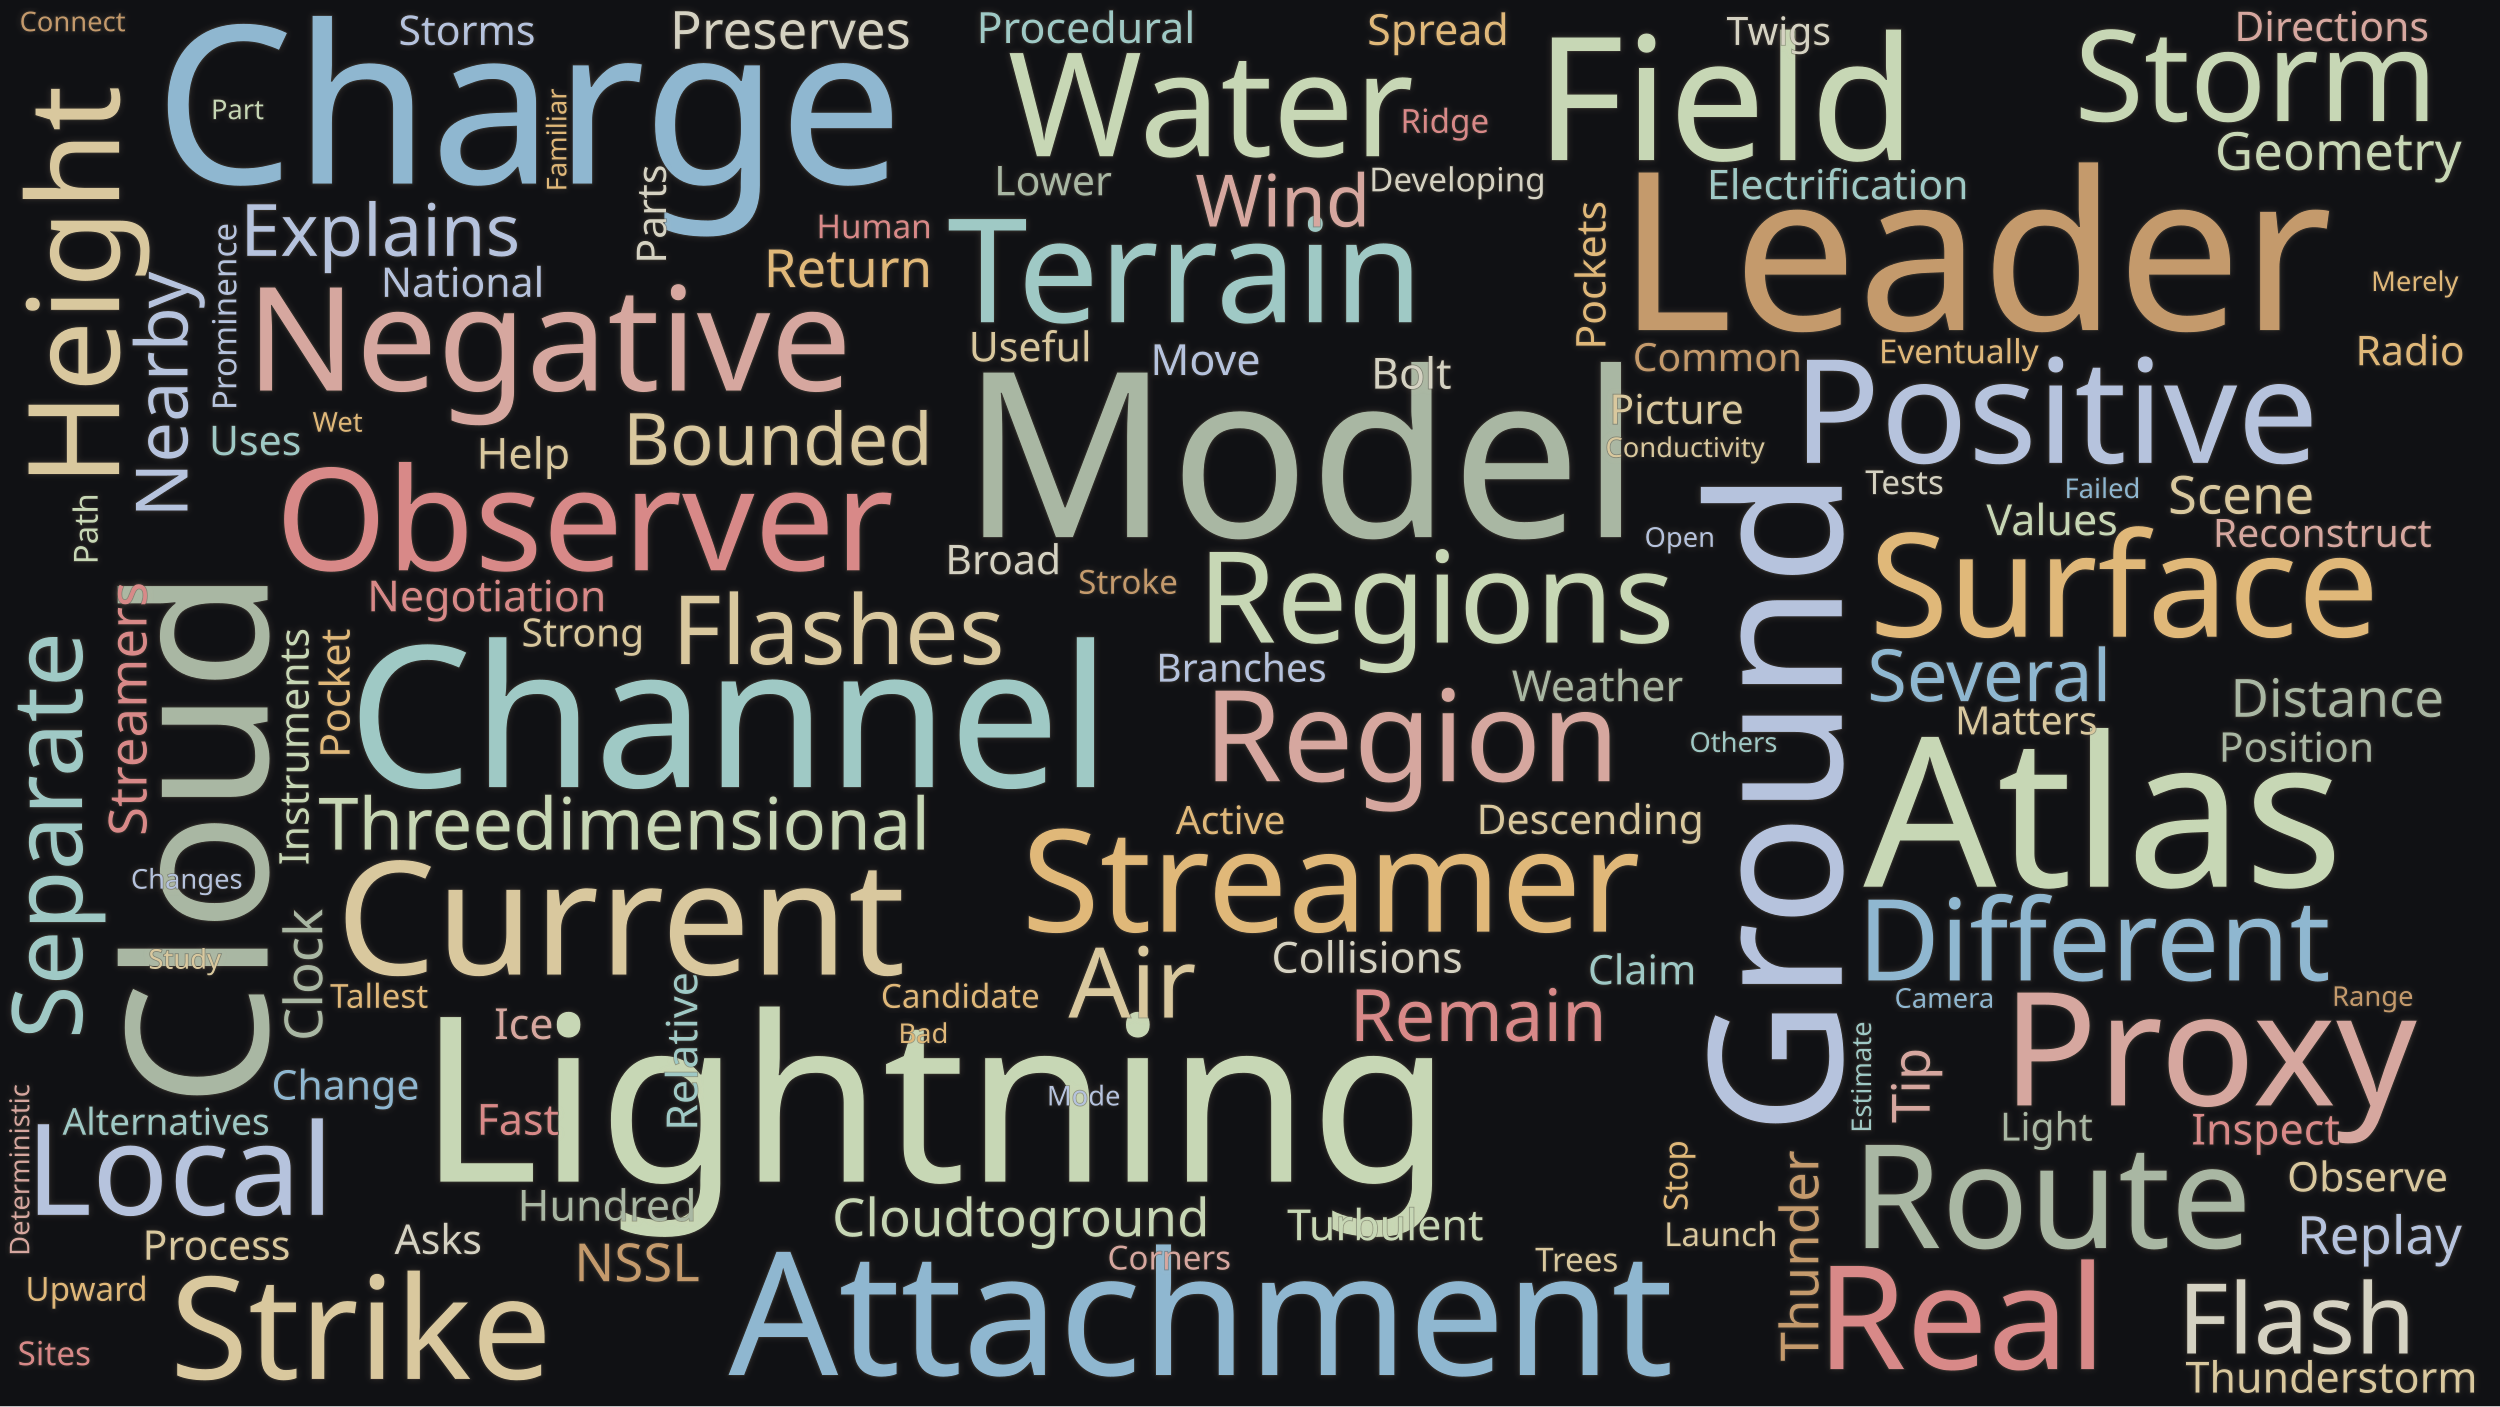
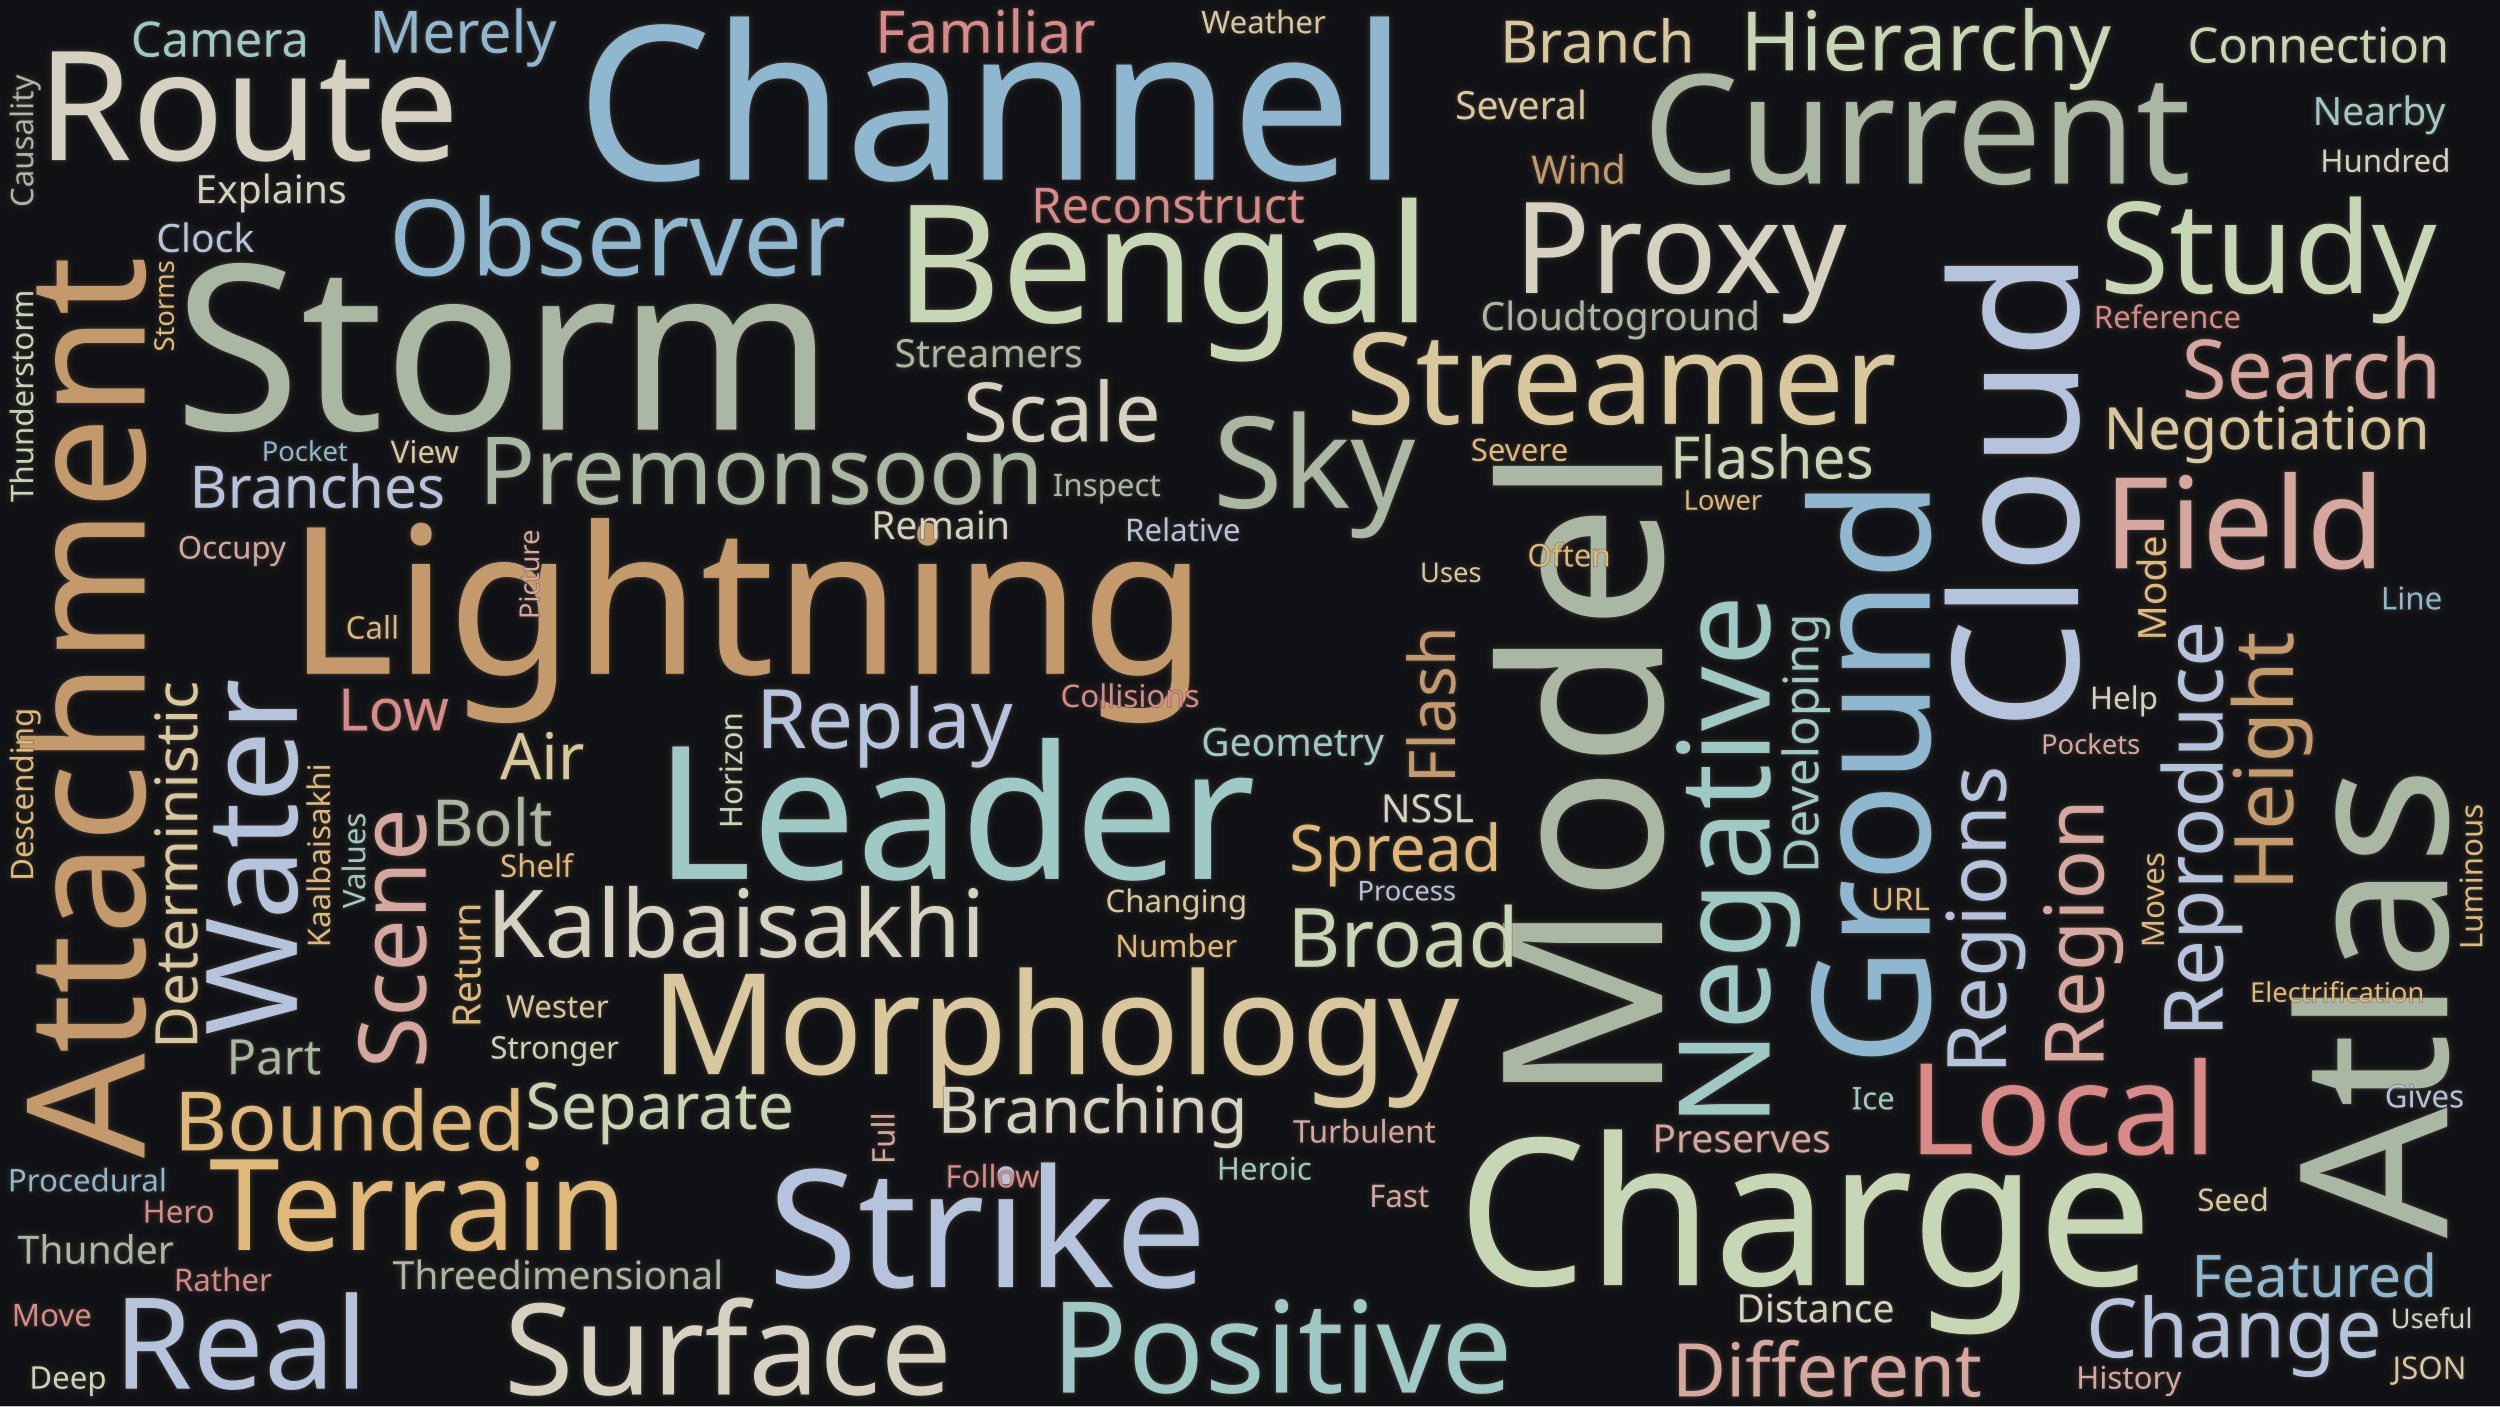
<svg xmlns="http://www.w3.org/2000/svg" role="img" aria-label="Lightning Atlas: How the Sky Finds the Ground" width="1280" height="720">
  <defs>
    <filter id="wordGlow" x="-20%" y="-20%" width="140%" height="140%">
      <feDropShadow dx="0" dy="0" stdDeviation="1.6" flood-color="#d8c7a1" flood-opacity="0.18" />
    </filter>
  </defs>
  <style>text { filter: url(#wordGlow); paint-order: stroke fill; stroke: rgba(16,17,20,.34); stroke-width: .9px; }</style>
  <style>text{font-family:'Droid Sans Mono';font-weight:normal;font-style:normal;}</style>
  <rect width="100%" height="100%" style="fill:#101114" />
-   <text transform="translate(214,605)" font-size="118" style="fill:#c7d7b5">Lightning</text>
-   <text transform="translate(492,275)" font-size="118" style="fill:#a9b7a3">Model</text>
-   <text transform="translate(79,94)" font-size="113" style="fill:#8fb7d0">Charge</text>
-   <text transform="translate(828,169)" font-size="113" style="fill:#c49a6c">Leader</text>
-   <text transform="translate(954,454)" font-size="107" style="fill:#c7d7b5">Atlas</text>
-   <text transform="translate(137,567) rotate(-90)" font-size="101" style="fill:#a9b7a3">Cloud</text>
-   <text transform="translate(178,403)" font-size="101" style="fill:#9fc9c5">Channel</text>
-   <text transform="translate(943,581) rotate(-90)" font-size="95" style="fill:#b6c3dd">Ground</text>
-   <text transform="translate(786,82)" font-size="88" style="fill:#c7d7b5">Field</text>
-   <text transform="translate(373,704)" font-size="88" style="fill:#8fb7d0">Attachment</text>
-   <text transform="translate(1025,566)" font-size="81" style="fill:#d6a79f">Proxy</text>
-   <text transform="translate(172,499)" font-size="81" style="fill:#d9c89e">Current</text>
-   <text transform="translate(516,80)" font-size="74" style="fill:#c7d7b5">Water</text>
-   <text transform="translate(957,326)" font-size="74" style="fill:#e0b879">Surface</text>
-   <text transform="translate(485,165)" font-size="74" style="fill:#9fc9c5">Terrain</text>
-   <text transform="translate(918,237)" font-size="74" style="fill:#b6c3dd">Positive</text>
-   <text transform="translate(126,200)" font-size="74" style="fill:#d6a79f">Negative</text>
-   <text transform="translate(930,701)" font-size="74" style="fill:#d88988">Real</text>
-   <text transform="translate(948,639)" font-size="74" style="fill:#a9b7a3">Route</text>
-   <text transform="translate(523,477)" font-size="73" style="fill:#e0b879">Streamer</text>
-   <text transform="translate(87,706)" font-size="73" style="fill:#d9c89e">Strike</text>
-   <text transform="translate(141,292)" font-size="73" style="fill:#d88988">Observer</text>
-   <text transform="translate(1062,62)" font-size="65" style="fill:#c7d7b5">Storm</text>
-   <text transform="translate(616,400)" font-size="65" style="fill:#d6a79f">Region</text>
-   <text transform="translate(613,329)" font-size="65" style="fill:#c7d7b5">Regions</text>
-   <text transform="translate(13,622)" font-size="65" style="fill:#b6c3dd">Local</text>
-   <text transform="translate(61,249) rotate(-90)" font-size="65" style="fill:#d9c89e">Height</text>
-   <text transform="translate(951,502)" font-size="58" style="fill:#8fb7d0">Different</text>
-   <text transform="translate(547,521)" font-size="50" style="fill:#d9c89e">Air</text>
-   <text transform="translate(42,532) rotate(-90)" font-size="50" style="fill:#9fc9c5">Separate</text>
-   <text transform="translate(1115,693)" font-size="50" style="fill:#d5d2c2">Flash</text>
-   <text transform="translate(344,340)" font-size="49" style="fill:#d9c89e">Flashes</text>
-   <text transform="translate(163,435)" font-size="37" style="fill:#c7d7b5">Threedimensional</text>
-   <text transform="translate(319,238)" font-size="37" style="fill:#d9c89e">Bounded</text>
-   <text transform="translate(956,359)" font-size="37" style="fill:#8fb7d0">Several</text>
-   <text transform="translate(96,265) rotate(-90)" font-size="37" style="fill:#b6c3dd">Nearby</text>
-   <text transform="translate(691,533)" font-size="37" style="fill:#d88988">Remain</text>
-   <text transform="translate(612,116)" font-size="37" style="fill:#d6a79f">Wind</text>
-   <text transform="translate(123,131)" font-size="37" style="fill:#b6c3dd">Explains</text>
-   <text transform="translate(426,633)" font-size="27" style="fill:#c7d7b5">Cloudtoground</text>
-   <text transform="translate(988,575) rotate(-90)" font-size="27" style="fill:#d6a79f">Tip</text>
-   <text transform="translate(1176,642)" font-size="27" style="fill:#b6c3dd">Replay</text>
-   <text transform="translate(294,656)" font-size="27" style="fill:#c49a6c">NSSL</text>
-   <text transform="translate(75,428) rotate(-90)" font-size="27" style="fill:#d88988">Streamers</text>
-   <text transform="translate(391,147)" font-size="27" style="fill:#e0b879">Return</text>
-   <text transform="translate(165,533) rotate(-90)" font-size="27" style="fill:#a9b7a3">Clock</text>
-   <text transform="translate(1110,263)" font-size="27" style="fill:#d9c89e">Scene</text>
-   <text transform="translate(1134,87)" font-size="27" style="fill:#c7d7b5">Geometry</text>
-   <text transform="translate(931,697) rotate(-90)" font-size="27" style="fill:#c49a6c">Thunder</text>
-   <text transform="translate(1142,367)" font-size="27" style="fill:#a9b7a3">Distance</text>
-   <text transform="translate(343,25)" font-size="27" style="fill:#d5d2c2">Preserves</text>
-   <text transform="translate(700,23)" font-size="22" style="fill:#e0b879">Spread</text>
-   <text transform="translate(253,532)" font-size="22" style="fill:#d6a79f">Ice</text>
-   <text transform="translate(589,192)" font-size="22" style="fill:#b6c3dd">Move</text>
-   <text transform="translate(659,635)" font-size="22" style="fill:#c7d7b5">Turbulent</text>
-   <text transform="translate(651,498)" font-size="22" style="fill:#d5d2c2">Collisions</text>
-   <text transform="translate(244,240)" font-size="22" style="fill:#d9c89e">Help</text>
-   <text transform="translate(702,199)" font-size="22" style="fill:#d5d2c2">Bolt</text>
-   <text transform="translate(244,581)" font-size="22" style="fill:#d88988">Fast</text>
-   <text transform="translate(188,313)" font-size="22" style="fill:#d88988">Negotiation</text>
-   <text transform="translate(1122,586)" font-size="22" style="fill:#d88988">Inspect</text>
-   <text transform="translate(500,22)" font-size="22" style="fill:#9fc9c5">Procedural</text>
-   <text transform="translate(774,359)" font-size="22" style="fill:#a9b7a3">Weather</text>
-   <text transform="translate(1017,274)" font-size="22" style="fill:#c7d7b5">Values</text>
-   <text transform="translate(357,579) rotate(-90)" font-size="22" style="fill:#9fc9c5">Relative</text>
-   <text transform="translate(265,625)" font-size="22" style="fill:#a9b7a3">Hundred</text>
-   <text transform="translate(1119,713)" font-size="22" style="fill:#d9c89e">Thunderstorm</text>
-   <text transform="translate(756,427)" font-size="21" style="fill:#d9c89e">Descending</text>
-   <text transform="translate(874,102)" font-size="21" style="fill:#9fc9c5">Electrification</text>
-   <text transform="translate(73,645)" font-size="21" style="fill:#d9c89e">Process</text>
-   <text transform="translate(496,185)" font-size="21" style="fill:#d9c89e">Useful</text>
-   <text transform="translate(824,217)" font-size="21" style="fill:#d9c89e">Picture</text>
-   <text transform="translate(484,294)" font-size="21" style="fill:#d5d2c2">Broad</text>
-   <text transform="translate(509,100)" font-size="21" style="fill:#a9b7a3">Lower</text>
-   <text transform="translate(179,388) rotate(-90)" font-size="21" style="fill:#e0b879">Pocket</text>
-   <text transform="translate(204,23)" font-size="21" style="fill:#b6c3dd">Storms</text>
-   <text transform="translate(107,233)" font-size="21" style="fill:#9fc9c5">Uses</text>
-   <text transform="translate(822,179) rotate(-90)" font-size="21" style="fill:#e0b879">Pockets</text>
-   <text transform="translate(1136,390)" font-size="21" style="fill:#a9b7a3">Position</text>
-   <text transform="translate(202,642)" font-size="21" style="fill:#d5d2c2">Asks</text>
-   <text transform="translate(1144,21)" font-size="21" style="fill:#d6a79f">Directions</text>
-   <text transform="translate(139,563)" font-size="21" style="fill:#8fb7d0">Change</text>
-   <text transform="translate(813,504)" font-size="21" style="fill:#9fc9c5">Claim</text>
-   <text transform="translate(195,152)" font-size="21" style="fill:#b6c3dd">National</text>
-   <text transform="translate(158,443) rotate(-90)" font-size="21" style="fill:#c7d7b5">Instruments</text>
-   <text transform="translate(1171,610)" font-size="21" style="fill:#d9c89e">Observe</text>
-   <text transform="translate(341,135) rotate(-90)" font-size="21" style="fill:#d5d2c2">Parts</text>
-   <text transform="translate(1206,187)" font-size="21" style="fill:#e0b879">Radio</text>
-   <text transform="translate(1133,280)" font-size="20" style="fill:#d6a79f">Reconstruct</text>
-   <text transform="translate(1024,584)" font-size="20" style="fill:#a9b7a3">Light</text>
-   <text transform="translate(836,190)" font-size="20" style="fill:#c49a6c">Common</text>
-   <text transform="translate(602,427)" font-size="20" style="fill:#e0b879">Active</text>
-   <text transform="translate(267,331)" font-size="20" style="fill:#d9c89e">Strong</text>
-   <text transform="translate(592,349)" font-size="20" style="fill:#b6c3dd">Branches</text>
-   <text transform="translate(1001,376)" font-size="20" style="fill:#d9c89e">Matters</text>
-   <text transform="translate(884,23)" font-size="20" style="fill:#d5d2c2">Twigs</text>
-   <text transform="translate(32,581)" font-size="19" style="fill:#9fc9c5">Alternatives</text>
-   <text transform="translate(701,98)" font-size="17" style="fill:#d5d2c2">Developing</text>
-   <text transform="translate(717,68)" font-size="17" style="fill:#d88988">Ridge</text>
-   <text transform="translate(864,620) rotate(-90)" font-size="17" style="fill:#e0b879">Stop</text>
-   <text transform="translate(962,186)" font-size="17" style="fill:#e0b879">Eventually</text>
-   <text transform="translate(50,289) rotate(-90)" font-size="17" style="fill:#c7d7b5">Path</text>
-   <text transform="translate(418,122)" font-size="17" style="fill:#d88988">Human</text>
-   <text transform="translate(552,304)" font-size="17" style="fill:#c49a6c">Stroke</text>
-   <text transform="translate(169,516)" font-size="17" style="fill:#e0b879">Tallest</text>
-   <text transform="translate(451,516)" font-size="17" style="fill:#e0b879">Candidate</text>
-   <text transform="translate(9,699)" font-size="17" style="fill:#d88988">Sites</text>
-   <text transform="translate(852,638)" font-size="17" style="fill:#d9c89e">Launch</text>
-   <text transform="translate(13,666)" font-size="17" style="fill:#e0b879">Upward</text>
-   <text transform="translate(955,253)" font-size="17" style="fill:#d5d2c2">Tests</text>
-   <text transform="translate(786,651)" font-size="17" style="fill:#d9c89e">Trees</text>
-   <text transform="translate(567,650)" font-size="17" style="fill:#d6a79f">Corners</text>
-   <text transform="translate(121,210) rotate(-90)" font-size="17" style="fill:#b6c3dd">Prominence</text>
-   <text transform="translate(822,234)" font-size="14" style="fill:#d9c89e">Conductivity</text>
-   <text transform="translate(15,643) rotate(-90)" font-size="14" style="fill:#d6a79f">Deterministic</text>
-   <text transform="translate(1214,149)" font-size="14" style="fill:#e0b879">Merely</text>
-   <text transform="translate(970,516)" font-size="14" style="fill:#8fb7d0">Camera</text>
-   <text transform="translate(842,280)" font-size="14" style="fill:#b6c3dd">Open</text>
-   <text transform="translate(108,61)" font-size="14" style="fill:#c7d7b5">Part</text>
-   <text transform="translate(160,221)" font-size="14" style="fill:#e0b879">Wet</text>
-   <text transform="translate(460,534)" font-size="14" style="fill:#e0b879">Bad</text>
-   <text transform="translate(67,455)" font-size="14" style="fill:#b6c3dd">Changes</text>
-   <text transform="translate(1194,515)" font-size="14" style="fill:#c49a6c">Range</text>
-   <text transform="translate(10,16)" font-size="14" style="fill:#c49a6c">Connect</text>
-   <text transform="translate(865,385)" font-size="14" style="fill:#9fc9c5">Others</text>
-   <text transform="translate(1057,255)" font-size="14" style="fill:#8fb7d0">Failed</text>
-   <text transform="translate(290,98) rotate(-90)" font-size="14" style="fill:#e0b879">Familiar</text>
-   <text transform="translate(76,496)" font-size="14" style="fill:#d9c89e">Study</text>
-   <text transform="translate(536,566)" font-size="14" style="fill:#b6c3dd">Mode</text>
-   <text transform="translate(958,580) rotate(-90)" font-size="14" style="fill:#9fc9c5">Estimate</text>
+   <text transform="translate(89,220)" font-size="118" style="fill:#a9b7a3">Storm</text>
+   <text transform="translate(851,565) rotate(-90)" font-size="114" style="fill:#a9b7a3">Model</text>
+   <text transform="translate(295,92)" font-size="110" style="fill:#8fb7d0">Channel</text>
+   <text transform="translate(147,345)" font-size="105" style="fill:#c49a6c">Lightning</text>
+   <text transform="translate(746,658)" font-size="105" style="fill:#c7d7b5">Charge</text>
+   <text transform="translate(1253,634) rotate(-90)" font-size="105" style="fill:#a9b7a3">Atlas</text>
+   <text transform="translate(335,450)" font-size="95" style="fill:#9fc9c5">Leader</text>
+   <text transform="translate(1064,374) rotate(-90)" font-size="90" style="fill:#b6c3dd">Cloud</text>
+   <text transform="translate(458,165)" font-size="84" style="fill:#c7d7b5">Bengal</text>
+   <text transform="translate(393,659)" font-size="84" style="fill:#b6c3dd">Strike</text>
+   <text transform="translate(74,593) rotate(-90)" font-size="84" style="fill:#c49a6c">Attachment</text>
+   <text transform="translate(988,546) rotate(-90)" font-size="84" style="fill:#8fb7d0">Ground</text>
+   <text transform="translate(19,82)" font-size="78" style="fill:#d5d2c2">Route</text>
+   <text transform="translate(841,94)" font-size="78" style="fill:#a9b7a3">Current</text>
+   <text transform="translate(333,550)" font-size="72" style="fill:#d9c89e">Morphology</text>
+   <text transform="translate(152,530) rotate(-90)" font-size="65" style="fill:#b6c3dd">Water</text>
+   <text transform="translate(1077,291)" font-size="65" style="fill:#d6a79f">Field</text>
+   <text transform="translate(258,714)" font-size="65" style="fill:#d5d2c2">Surface</text>
+   <text transform="translate(621,260)" font-size="65" style="fill:#a9b7a3">Sky</text>
+   <text transform="translate(107,640)" font-size="65" style="fill:#e0b879">Terrain</text>
+   <text transform="translate(775,150)" font-size="65" style="fill:#d5d2c2">Proxy</text>
+   <text transform="translate(977,591)" font-size="65" style="fill:#d88988">Local</text>
+   <text transform="translate(1075,150)" font-size="65" style="fill:#c7d7b5">Study</text>
+   <text transform="translate(538,713)" font-size="65" style="fill:#9fc9c5">Positive</text>
+   <text transform="translate(906,577) rotate(-90)" font-size="65" style="fill:#9fc9c5">Negative</text>
+   <text transform="translate(58,711)" font-size="65" style="fill:#b6c3dd">Real</text>
+   <text transform="translate(689,217)" font-size="65" style="fill:#d9c89e">Streamer</text>
+   <text transform="translate(199,141)" font-size="54" style="fill:#8fb7d0">Observer</text>
+   <text transform="translate(245,258)" font-size="48" style="fill:#a9b7a3">Premonsoon</text>
+   <text transform="translate(249,490)" font-size="48" style="fill:#d5d2c2">Kalbaisakhi</text>
+   <text transform="translate(218,547) rotate(-90)" font-size="48" style="fill:#d6a79f">Scene</text>
+   <text transform="translate(891,36)" font-size="42" style="fill:#c7d7b5">Hierarchy</text>
+   <text transform="translate(493,226)" font-size="42" style="fill:#d5d2c2">Scale</text>
+   <text transform="translate(1138,531) rotate(-90)" font-size="42" style="fill:#b6c3dd">Reproduce</text>
+   <text transform="translate(1068,695)" font-size="42" style="fill:#b6c3dd">Change</text>
+   <text transform="translate(89,589)" font-size="42" style="fill:#e0b879">Bounded</text>
+   <text transform="translate(1117,204)" font-size="42" style="fill:#d6a79f">Search</text>
+   <text transform="translate(387,383)" font-size="42" style="fill:#b6c3dd">Replay</text>
+   <text transform="translate(659,495)" font-size="42" style="fill:#c7d7b5">Broad</text>
+   <text transform="translate(1077,547) rotate(-90)" font-size="42" style="fill:#d6a79f">Region</text>
+   <text transform="translate(1027,550) rotate(-90)" font-size="42" style="fill:#b6c3dd">Regions</text>
+   <text transform="translate(1174,456) rotate(-90)" font-size="42" style="fill:#c49a6c">Height</text>
+   <text transform="translate(856,715)" font-size="38" style="fill:#d6a79f">Different</text>
+   <text transform="translate(660,446)" font-size="33" style="fill:#e0b879">Spread</text>
+   <text transform="translate(256,399)" font-size="33" style="fill:#d9c89e">Air</text>
+   <text transform="translate(269,578)" font-size="33" style="fill:#c7d7b5">Separate</text>
+   <text transform="translate(745,401) rotate(-90)" font-size="33" style="fill:#c49a6c">Flash</text>
+   <text transform="translate(221,433)" font-size="33" style="fill:#a9b7a3">Bolt</text>
+   <text transform="translate(480,580)" font-size="33" style="fill:#d5d2c2">Branching</text>
+   <text transform="translate(1077,230)" font-size="30" style="fill:#d9c89e">Negotiation</text>
+   <text transform="translate(1122,664)" font-size="30" style="fill:#8fb7d0">Featured</text>
+   <text transform="translate(768,32)" font-size="30" style="fill:#d9c89e">Branch</text>
+   <text transform="translate(855,245)" font-size="30" style="fill:#c7d7b5">Flashes</text>
+   <text transform="translate(448,27)" font-size="30" style="fill:#d88988">Familiar</text>
+   <text transform="translate(173,374)" font-size="30" style="fill:#d88988">Low</text>
+   <text transform="translate(189,27)" font-size="30" style="fill:#8fb7d0">Merely</text>
+   <text transform="translate(97,260)" font-size="30" style="fill:#b6c3dd">Branches</text>
+   <text transform="translate(101,537) rotate(-90)" font-size="30" style="fill:#d9c89e">Deterministic</text>
+   <text transform="translate(528,114)" font-size="25" style="fill:#d88988">Reconstruct</text>
+   <text transform="translate(67,29)" font-size="25" style="fill:#9fc9c5">Camera</text>
+   <text transform="translate(116,550)" font-size="25" style="fill:#a9b7a3">Part</text>
+   <text transform="translate(1120,32)" font-size="25" style="fill:#c7d7b5">Connection</text>
+   <text transform="translate(931,447) rotate(-90)" font-size="25" style="fill:#9fc9c5">Developing</text>
+   <text transform="translate(201,660)" font-size="20" style="fill:#a9b7a3">Threedimensional</text>
+   <text transform="translate(745,61)" font-size="20" style="fill:#d9c89e">Several</text>
+   <text transform="translate(1184,64)" font-size="20" style="fill:#9fc9c5">Nearby</text>
+   <text transform="translate(446,276)" font-size="20" style="fill:#d5d2c2">Remain</text>
+   <text transform="translate(784,94)" font-size="20" style="fill:#c49a6c">Wind</text>
+   <text transform="translate(100,104)" font-size="20" style="fill:#d5d2c2">Explains</text>
+   <text transform="translate(758,169)" font-size="20" style="fill:#a9b7a3">Cloudtoground</text>
+   <text transform="translate(707,421)" font-size="20" style="fill:#d5d2c2">NSSL</text>
+   <text transform="translate(458,188)" font-size="20" style="fill:#a9b7a3">Streamers</text>
+   <text transform="translate(246,526) rotate(-90)" font-size="20" style="fill:#e0b879">Return</text>
+   <text transform="translate(80,129)" font-size="20" style="fill:#b6c3dd">Clock</text>
+   <text transform="translate(615,387)" font-size="20" style="fill:#9fc9c5">Geometry</text>
+   <text transform="translate(1109,328) rotate(-90)" font-size="20" style="fill:#e0b879">Mode</text>
+   <text transform="translate(9,647)" font-size="20" style="fill:#a9b7a3">Thunder</text>
+   <text transform="translate(889,677)" font-size="20" style="fill:#d5d2c2">Distance</text>
+   <text transform="translate(846,590)" font-size="20" style="fill:#d6a79f">Preserves</text>
+   <text transform="translate(1219,312)" font-size="16" style="fill:#8fb7d0">Line</text>
+   <text transform="translate(948,568)" font-size="16" style="fill:#9fc9c5">Ice</text>
+   <text transform="translate(6,679)" font-size="16" style="fill:#d88988">Move</text>
+   <text transform="translate(662,585)" font-size="16" style="fill:#d6a79f">Turbulent</text>
+   <text transform="translate(543,362)" font-size="16" style="fill:#d88988">Collisions</text>
+   <text transform="translate(1070,363)" font-size="16" style="fill:#d5d2c2">Help</text>
+   <text transform="translate(701,618)" font-size="16" style="fill:#d6a79f">Fast</text>
+   <text transform="translate(566,467)" font-size="16" style="fill:#d9c89e">Changing</text>
+   <text transform="translate(753,236)" font-size="16" style="fill:#e0b879">Severe</text>
+   <text transform="translate(91,286)" font-size="16" style="fill:#d6a79f">Occupy</text>
+   <text transform="translate(539,254)" font-size="16" style="fill:#a9b7a3">Inspect</text>
+   <text transform="translate(259,521)" font-size="16" style="fill:#d9c89e">Wester</text>
+   <text transform="translate(1221,567)" font-size="16" style="fill:#b6c3dd">Gives</text>
+   <text transform="translate(4,610)" font-size="16" style="fill:#8fb7d0">Procedural</text>
+   <text transform="translate(615,17)" font-size="16" style="fill:#d9c89e">Weather</text>
+   <text transform="translate(187,465) rotate(-90)" font-size="16" style="fill:#9fc9c5">Values</text>
+   <text transform="translate(576,277)" font-size="16" style="fill:#b6c3dd">Relative</text>
+   <text transform="translate(1188,88)" font-size="16" style="fill:#d5d2c2">Hundred</text>
+   <text transform="translate(1072,168)" font-size="16" style="fill:#d88988">Reference</text>
+   <text transform="translate(169,485) rotate(-90)" font-size="16" style="fill:#e0b879">Kaalbaisakhi</text>
+   <text transform="translate(782,290)" font-size="16" style="fill:#e0b879">Often</text>
+   <text transform="translate(380,424) rotate(-90)" font-size="16" style="fill:#c7d7b5">Horizon</text>
+   <text transform="translate(15,711)" font-size="16" style="fill:#c7d7b5">Deep</text>
+   <text transform="translate(1271,486) rotate(-90)" font-size="16" style="fill:#e0b879">Luminous</text>
+   <text transform="translate(623,604)" font-size="16" style="fill:#9fc9c5">Heroic</text>
+   <text transform="translate(89,661)" font-size="16" style="fill:#d88988">Rather</text>
+   <text transform="translate(251,542)" font-size="16" style="fill:#c7d7b5">Stronger</text>
+   <text transform="translate(177,327)" font-size="16" style="fill:#e0b879">Call</text>
+   <text transform="translate(73,626)" font-size="16" style="fill:#d88988">Hero</text>
+   <text transform="translate(1125,620)" font-size="16" style="fill:#d9c89e">Seed</text>
+   <text transform="translate(571,490)" font-size="16" style="fill:#e0b879">Number</text>
+   <text transform="translate(958,466)" font-size="16" style="fill:#e0b879">URL</text>
+   <text transform="translate(1225,706)" font-size="16" style="fill:#d9c89e">JSON</text>
+   <text transform="translate(1063,711)" font-size="16" style="fill:#d6a79f">History</text>
+   <text transform="translate(17,106) rotate(-90)" font-size="16" style="fill:#a9b7a3">Causality</text>
+   <text transform="translate(200,237)" font-size="16" style="fill:#d9c89e">View</text>
+   <text transform="translate(458,596) rotate(-90)" font-size="16" style="fill:#d6a79f">Full</text>
+   <text transform="translate(256,449)" font-size="16" style="fill:#e0b879">Shelf</text>
+   <text transform="translate(484,608)" font-size="16" style="fill:#d88988">Follow</text>
+   <text transform="translate(1108,485) rotate(-90)" font-size="16" style="fill:#e0b879">Moves</text>
+   <text transform="translate(17,257) rotate(-90)" font-size="16" style="fill:#c7d7b5">Thunderstorm</text>
+   <text transform="translate(17,451) rotate(-90)" font-size="16" style="fill:#e0b879">Descending</text>
+   <text transform="translate(1152,513)" font-size="14" style="fill:#e0b879">Electrification</text>
+   <text transform="translate(695,461)" font-size="14" style="fill:#b6c3dd">Process</text>
+   <text transform="translate(1224,680)" font-size="14" style="fill:#d5d2c2">Useful</text>
+   <text transform="translate(276,317) rotate(-90)" font-size="14" style="fill:#d6a79f">Picture</text>
+   <text transform="translate(862,261)" font-size="14" style="fill:#e0b879">Lower</text>
+   <text transform="translate(134,236)" font-size="14" style="fill:#8fb7d0">Pocket</text>
+   <text transform="translate(89,180) rotate(-90)" font-size="14" style="fill:#e0b879">Storms</text>
+   <text transform="translate(727,298)" font-size="14" style="fill:#d9c89e">Uses</text>
+   <text transform="translate(1045,386)" font-size="14" style="fill:#d6a79f">Pockets</text>
</svg>
